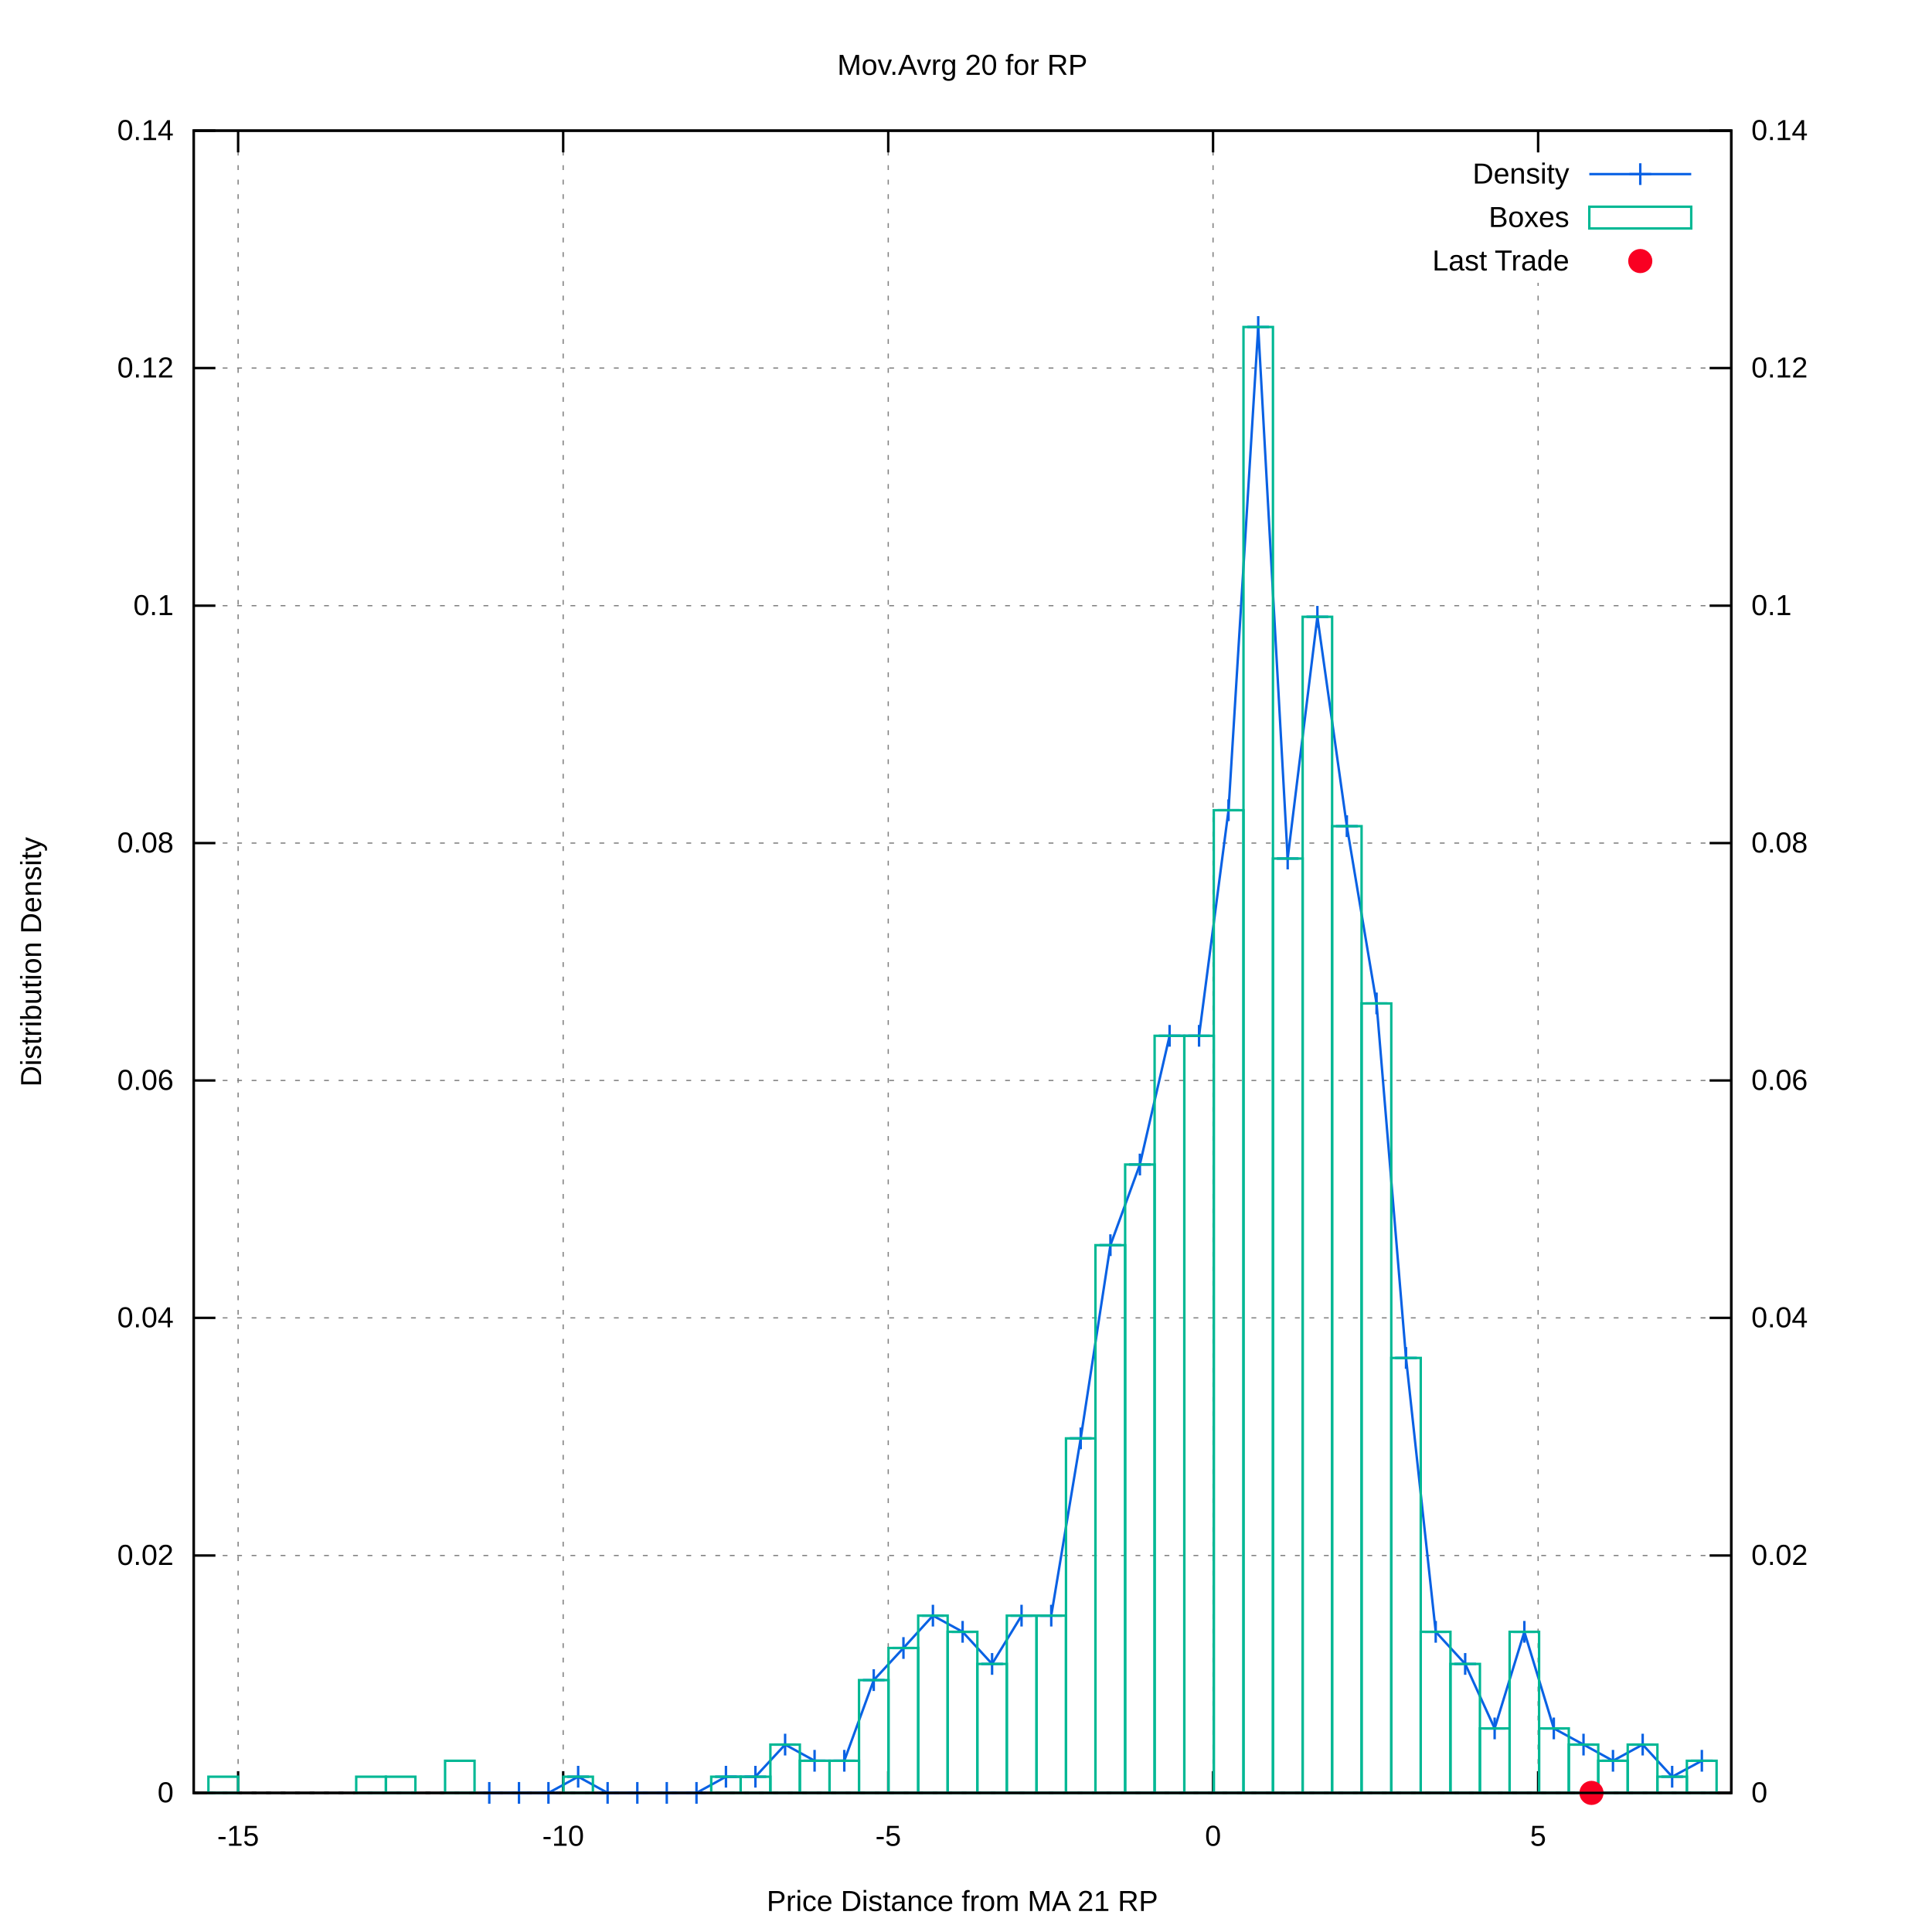
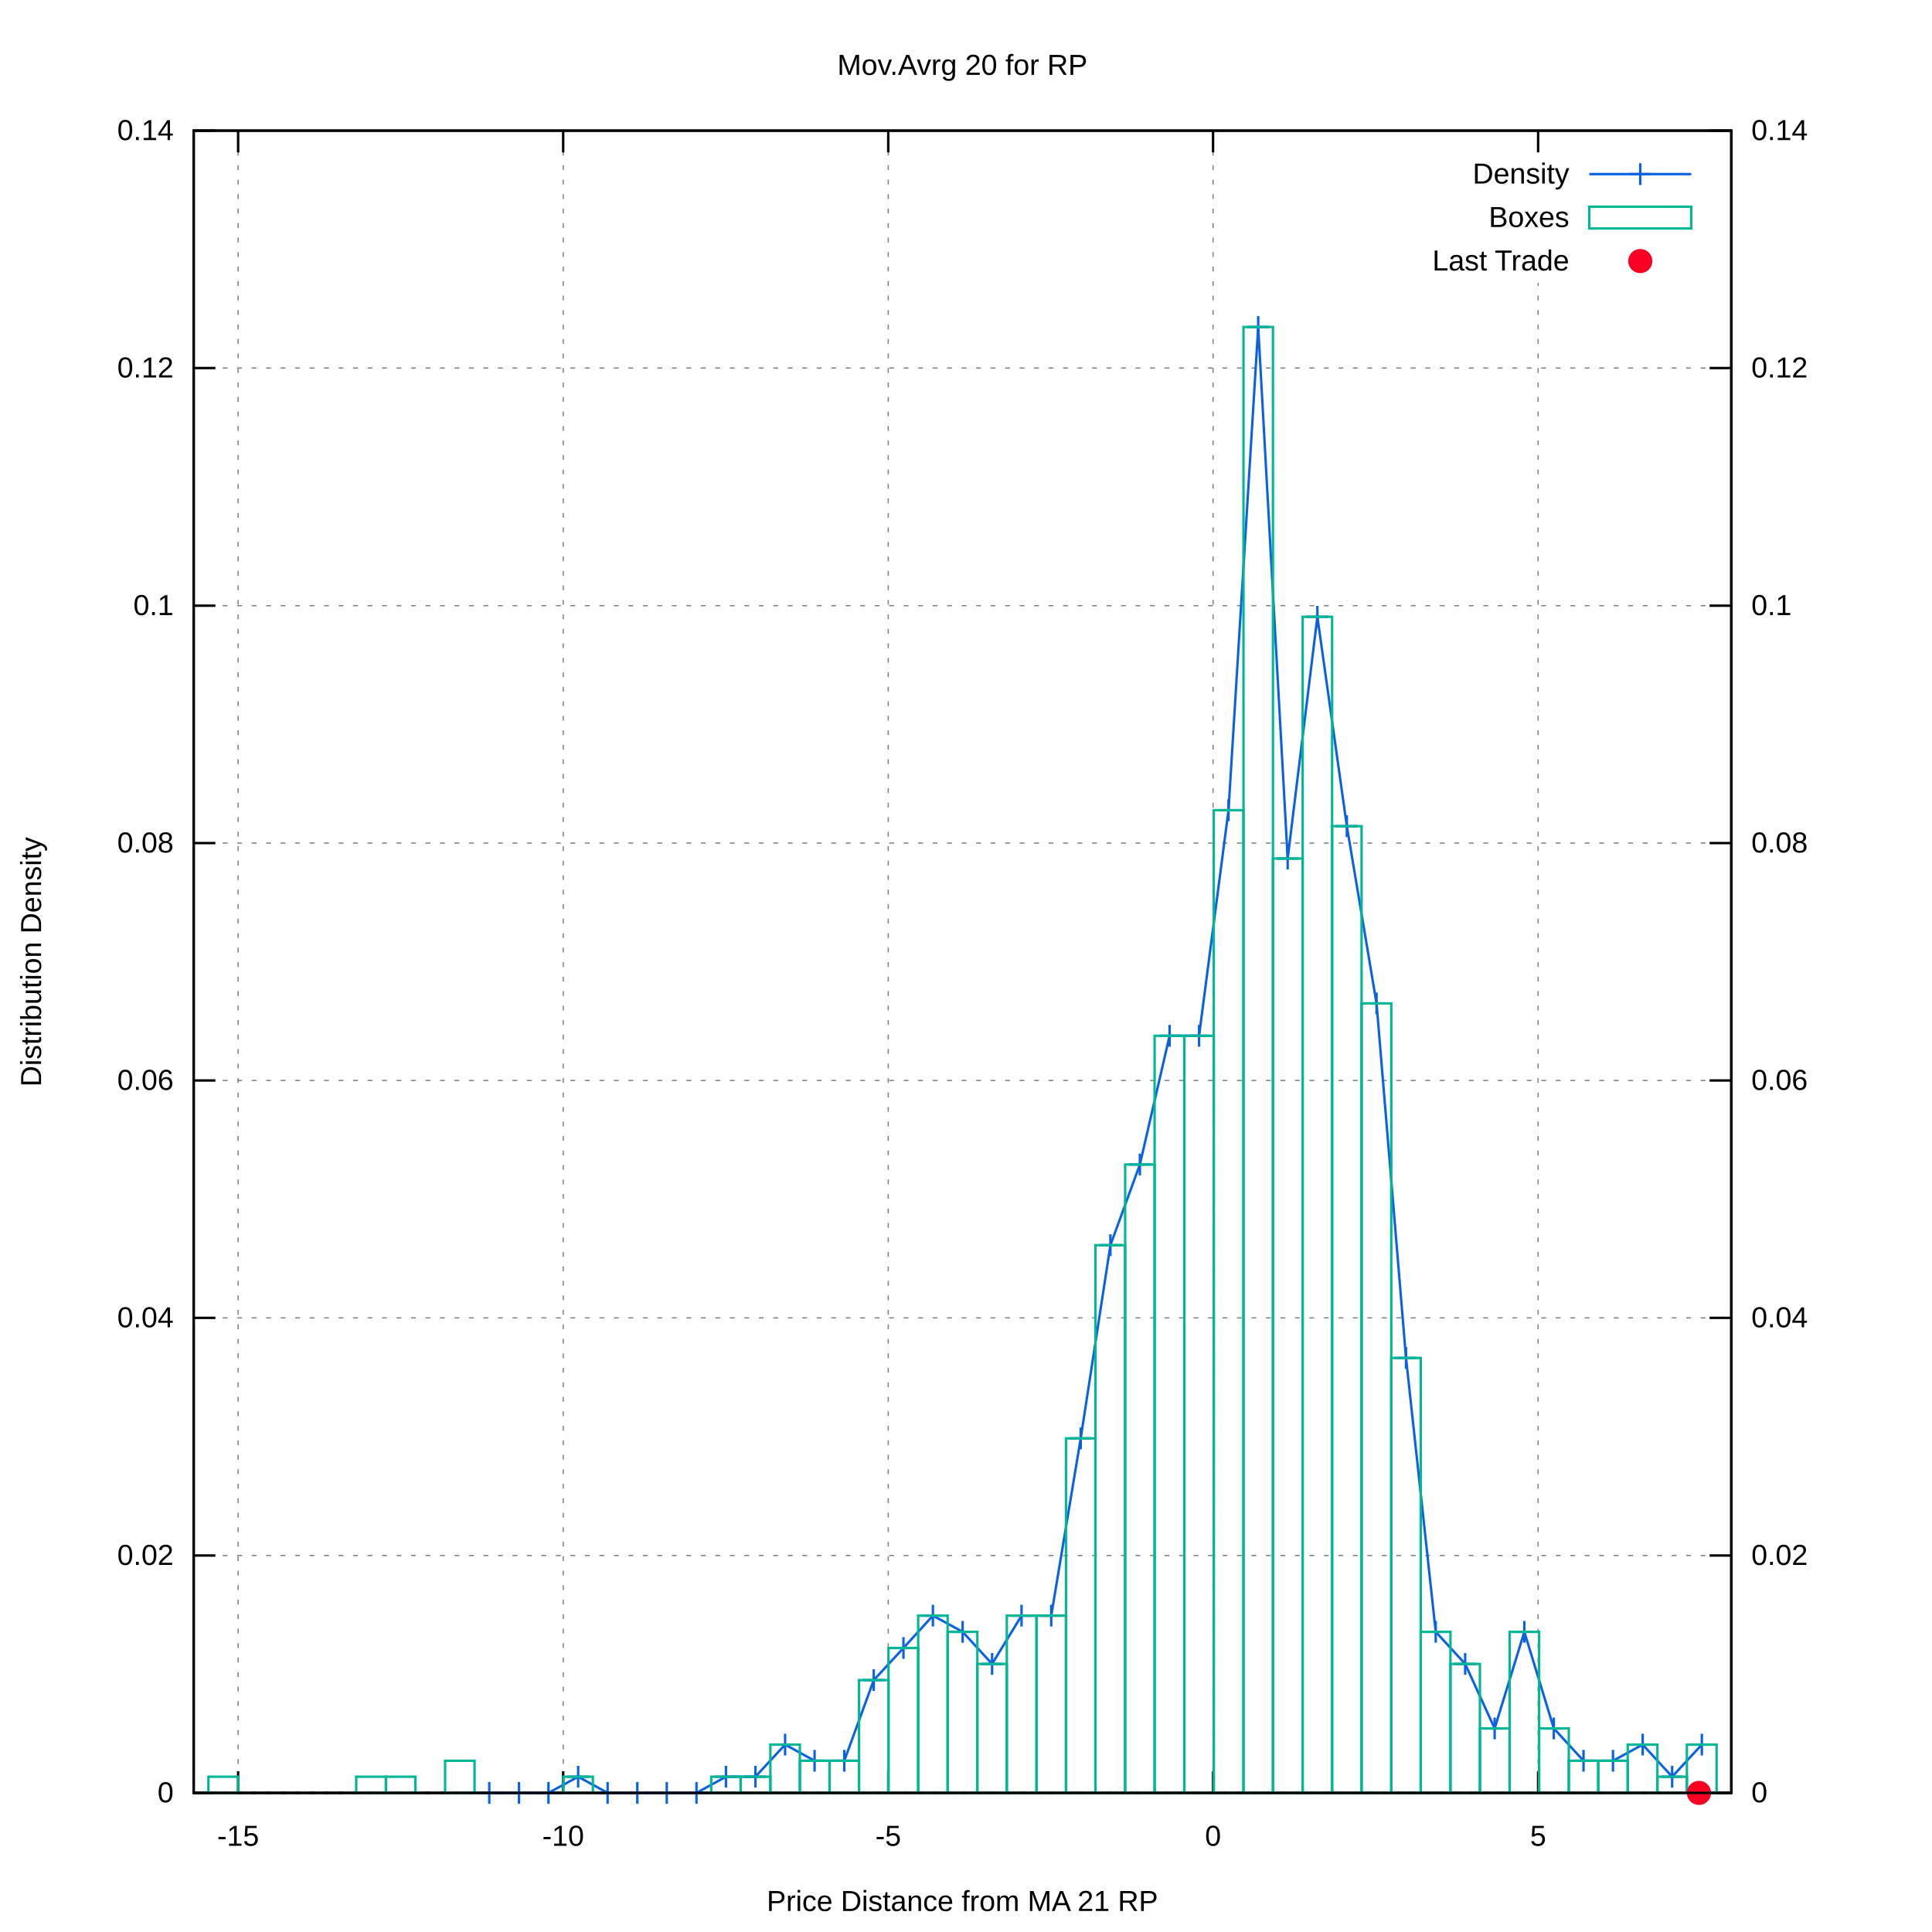
<svg xmlns="http://www.w3.org/2000/svg" xmlns:xlink="http://www.w3.org/1999/xlink" viewBox="0 0 800 800">
  <g id="gnuplot_canvas">
    <rect x="0" y="0" width="800" height="800" fill="#ffffff" />
    <defs>
      <circle id="gpDot" r="0.5" stroke-width="0.5" />
      <path id="gpPt0" stroke-width="0.222" stroke="currentColor" d="M-1,0 h2 M0,-1 v2" />
      <path id="gpPt1" stroke-width="0.222" stroke="currentColor" d="M-1,-1 L1,1 M1,-1 L-1,1" />
      <path id="gpPt2" stroke-width="0.222" stroke="currentColor" d="M-1,0 L1,0 M0,-1 L0,1 M-1,-1 L1,1 M-1,1 L1,-1" />
      <rect id="gpPt3" stroke-width="0.222" stroke="currentColor" x="-1" y="-1" width="2" height="2" />
      <rect id="gpPt4" stroke-width="0.222" stroke="currentColor" fill="currentColor" x="-1" y="-1" width="2" height="2" />
      <circle id="gpPt5" stroke-width="0.222" stroke="currentColor" cx="0" cy="0" r="1" />
      <use xlink:href="#gpPt5" id="gpPt6" fill="currentColor" stroke="none" />
      <path id="gpPt7" stroke-width="0.222" stroke="currentColor" d="M0,-1.33 L-1.33,0.67 L1.33,0.67 z" />
      <use xlink:href="#gpPt7" id="gpPt8" fill="currentColor" stroke="none" />
      <use xlink:href="#gpPt7" id="gpPt9" stroke="currentColor" transform="rotate(180)" />
      <use xlink:href="#gpPt9" id="gpPt10" fill="currentColor" stroke="none" />
      <use xlink:href="#gpPt3" id="gpPt11" stroke="currentColor" transform="rotate(45)" />
      <use xlink:href="#gpPt11" id="gpPt12" fill="currentColor" stroke="none" />
      <path id="gpPt13" stroke-width="0.222" stroke="currentColor" d="M0,1.330 L1.265,0.411 L0.782,-1.067 L-0.782,-1.076 L-1.265,0.411 z" />
      <use xlink:href="#gpPt13" id="gpPt14" fill="currentColor" stroke="none" />
      <filter id="textbox" filterUnits="objectBoundingBox" x="0" y="0" height="1" width="1">
        <feFlood flood-color="#FFFFFF" flood-opacity="1" result="bgnd" />
        <feComposite in="SourceGraphic" in2="bgnd" operator="atop" />
      </filter>
      <filter id="greybox" filterUnits="objectBoundingBox" x="0" y="0" height="1" width="1">
        <feFlood flood-color="lightgrey" flood-opacity="1" result="grey" />
        <feComposite in="SourceGraphic" in2="grey" operator="atop" />
      </filter>
    </defs>
    <g fill="none" color="#FFFFFF" stroke="black" stroke-width="1.00" stroke-linecap="butt" stroke-linejoin="miter">
</g>
    <g fill="none" color="black" stroke="currentColor" stroke-width="1.00" stroke-linecap="butt" stroke-linejoin="miter">
</g>
    <g fill="none" color="black" stroke="black" stroke-width="0.50" stroke-linecap="butt" stroke-linejoin="miter">
</g>
    <g fill="none" color="gray" stroke="currentColor" stroke-width="0.50" stroke-linecap="butt" stroke-linejoin="miter">
      <path stroke="gray" stroke-dasharray="2,4" class="gridline" d="M80.2,742.4 L716.9,742.4  " />
    </g>
    <g fill="none" color="gray" stroke="gray" stroke-width="1.00" stroke-linecap="butt" stroke-linejoin="miter">
</g>
    <g fill="none" color="black" stroke="currentColor" stroke-width="1.00" stroke-linecap="butt" stroke-linejoin="miter">
      <path stroke="black" d="M80.2,742.4 L89.2,742.4  " />
      <g transform="translate(71.9,746.3)" stroke="none" fill="black" font-family="arial" font-size="12.00" text-anchor="end">
        <text>
          <tspan font-family="arial"> 0</tspan>
        </text>
      </g>
    </g>
    <g fill="none" color="black" stroke="currentColor" stroke-width="1.00" stroke-linecap="butt" stroke-linejoin="miter">
</g>
    <g fill="none" color="black" stroke="black" stroke-width="0.50" stroke-linecap="butt" stroke-linejoin="miter">
</g>
    <g fill="none" color="gray" stroke="currentColor" stroke-width="0.50" stroke-linecap="butt" stroke-linejoin="miter">
      <path stroke="gray" stroke-dasharray="2,4" class="gridline" d="M80.2,644.1 L716.9,644.1  " />
    </g>
    <g fill="none" color="gray" stroke="gray" stroke-width="1.00" stroke-linecap="butt" stroke-linejoin="miter">
</g>
    <g fill="none" color="black" stroke="currentColor" stroke-width="1.00" stroke-linecap="butt" stroke-linejoin="miter">
      <path stroke="black" d="M80.2,644.1 L89.2,644.1  " />
      <g transform="translate(71.9,648.0)" stroke="none" fill="black" font-family="arial" font-size="12.00" text-anchor="end">
        <text>
          <tspan font-family="arial"> 0.02</tspan>
        </text>
      </g>
    </g>
    <g fill="none" color="black" stroke="currentColor" stroke-width="1.00" stroke-linecap="butt" stroke-linejoin="miter">
</g>
    <g fill="none" color="black" stroke="black" stroke-width="0.50" stroke-linecap="butt" stroke-linejoin="miter">
</g>
    <g fill="none" color="gray" stroke="currentColor" stroke-width="0.50" stroke-linecap="butt" stroke-linejoin="miter">
      <path stroke="gray" stroke-dasharray="2,4" class="gridline" d="M80.2,545.7 L716.9,545.7  " />
    </g>
    <g fill="none" color="gray" stroke="gray" stroke-width="1.00" stroke-linecap="butt" stroke-linejoin="miter">
</g>
    <g fill="none" color="black" stroke="currentColor" stroke-width="1.00" stroke-linecap="butt" stroke-linejoin="miter">
      <path stroke="black" d="M80.2,545.7 L89.2,545.7  " />
      <g transform="translate(71.9,549.6)" stroke="none" fill="black" font-family="arial" font-size="12.00" text-anchor="end">
        <text>
          <tspan font-family="arial"> 0.04</tspan>
        </text>
      </g>
    </g>
    <g fill="none" color="black" stroke="currentColor" stroke-width="1.00" stroke-linecap="butt" stroke-linejoin="miter">
</g>
    <g fill="none" color="black" stroke="black" stroke-width="0.50" stroke-linecap="butt" stroke-linejoin="miter">
</g>
    <g fill="none" color="gray" stroke="currentColor" stroke-width="0.50" stroke-linecap="butt" stroke-linejoin="miter">
      <path stroke="gray" stroke-dasharray="2,4" class="gridline" d="M80.2,447.4 L716.9,447.4  " />
    </g>
    <g fill="none" color="gray" stroke="gray" stroke-width="1.00" stroke-linecap="butt" stroke-linejoin="miter">
</g>
    <g fill="none" color="black" stroke="currentColor" stroke-width="1.00" stroke-linecap="butt" stroke-linejoin="miter">
      <path stroke="black" d="M80.2,447.4 L89.2,447.4  " />
      <g transform="translate(71.9,451.3)" stroke="none" fill="black" font-family="arial" font-size="12.00" text-anchor="end">
        <text>
          <tspan font-family="arial"> 0.06</tspan>
        </text>
      </g>
    </g>
    <g fill="none" color="black" stroke="currentColor" stroke-width="1.00" stroke-linecap="butt" stroke-linejoin="miter">
</g>
    <g fill="none" color="black" stroke="black" stroke-width="0.50" stroke-linecap="butt" stroke-linejoin="miter">
</g>
    <g fill="none" color="gray" stroke="currentColor" stroke-width="0.50" stroke-linecap="butt" stroke-linejoin="miter">
      <path stroke="gray" stroke-dasharray="2,4" class="gridline" d="M80.2,349.1 L716.9,349.1  " />
    </g>
    <g fill="none" color="gray" stroke="gray" stroke-width="1.00" stroke-linecap="butt" stroke-linejoin="miter">
</g>
    <g fill="none" color="black" stroke="currentColor" stroke-width="1.00" stroke-linecap="butt" stroke-linejoin="miter">
      <path stroke="black" d="M80.2,349.1 L89.2,349.1  " />
      <g transform="translate(71.9,353.0)" stroke="none" fill="black" font-family="arial" font-size="12.00" text-anchor="end">
        <text>
          <tspan font-family="arial"> 0.08</tspan>
        </text>
      </g>
    </g>
    <g fill="none" color="black" stroke="currentColor" stroke-width="1.00" stroke-linecap="butt" stroke-linejoin="miter">
</g>
    <g fill="none" color="black" stroke="black" stroke-width="0.50" stroke-linecap="butt" stroke-linejoin="miter">
</g>
    <g fill="none" color="gray" stroke="currentColor" stroke-width="0.50" stroke-linecap="butt" stroke-linejoin="miter">
      <path stroke="gray" stroke-dasharray="2,4" class="gridline" d="M80.2,250.8 L716.9,250.8  " />
    </g>
    <g fill="none" color="gray" stroke="gray" stroke-width="1.00" stroke-linecap="butt" stroke-linejoin="miter">
</g>
    <g fill="none" color="black" stroke="currentColor" stroke-width="1.00" stroke-linecap="butt" stroke-linejoin="miter">
      <path stroke="black" d="M80.2,250.8 L89.2,250.8  " />
      <g transform="translate(71.9,254.7)" stroke="none" fill="black" font-family="arial" font-size="12.00" text-anchor="end">
        <text>
          <tspan font-family="arial"> 0.1</tspan>
        </text>
      </g>
    </g>
    <g fill="none" color="black" stroke="currentColor" stroke-width="1.00" stroke-linecap="butt" stroke-linejoin="miter">
</g>
    <g fill="none" color="black" stroke="black" stroke-width="0.50" stroke-linecap="butt" stroke-linejoin="miter">
</g>
    <g fill="none" color="gray" stroke="currentColor" stroke-width="0.50" stroke-linecap="butt" stroke-linejoin="miter">
      <path stroke="gray" stroke-dasharray="2,4" class="gridline" d="M80.2,152.4 L716.9,152.4  " />
    </g>
    <g fill="none" color="gray" stroke="gray" stroke-width="1.00" stroke-linecap="butt" stroke-linejoin="miter">
</g>
    <g fill="none" color="black" stroke="currentColor" stroke-width="1.00" stroke-linecap="butt" stroke-linejoin="miter">
      <path stroke="black" d="M80.2,152.4 L89.2,152.4  " />
      <g transform="translate(71.9,156.3)" stroke="none" fill="black" font-family="arial" font-size="12.00" text-anchor="end">
        <text>
          <tspan font-family="arial"> 0.12</tspan>
        </text>
      </g>
    </g>
    <g fill="none" color="black" stroke="currentColor" stroke-width="1.00" stroke-linecap="butt" stroke-linejoin="miter">
</g>
    <g fill="none" color="black" stroke="black" stroke-width="0.50" stroke-linecap="butt" stroke-linejoin="miter">
</g>
    <g fill="none" color="gray" stroke="currentColor" stroke-width="0.50" stroke-linecap="butt" stroke-linejoin="miter">
      <path stroke="gray" stroke-dasharray="2,4" class="gridline" d="M80.2,54.1 L716.9,54.1  " />
    </g>
    <g fill="none" color="gray" stroke="gray" stroke-width="1.00" stroke-linecap="butt" stroke-linejoin="miter">
</g>
    <g fill="none" color="black" stroke="currentColor" stroke-width="1.00" stroke-linecap="butt" stroke-linejoin="miter">
      <path stroke="black" d="M80.2,54.1 L89.2,54.1  " />
      <g transform="translate(71.9,58.0)" stroke="none" fill="black" font-family="arial" font-size="12.00" text-anchor="end">
        <text>
          <tspan font-family="arial"> 0.14</tspan>
        </text>
      </g>
    </g>
    <g fill="none" color="black" stroke="currentColor" stroke-width="1.00" stroke-linecap="butt" stroke-linejoin="miter">
</g>
    <g fill="none" color="black" stroke="black" stroke-width="0.50" stroke-linecap="butt" stroke-linejoin="miter">
</g>
    <g fill="none" color="gray" stroke="currentColor" stroke-width="0.50" stroke-linecap="butt" stroke-linejoin="miter">
      <path stroke="gray" stroke-dasharray="2,4" class="gridline" d="M98.6,742.4 L98.6,54.1  " />
    </g>
    <g fill="none" color="gray" stroke="gray" stroke-width="1.00" stroke-linecap="butt" stroke-linejoin="miter">
</g>
    <g fill="none" color="black" stroke="currentColor" stroke-width="1.00" stroke-linecap="butt" stroke-linejoin="miter">
      <path stroke="black" d="M98.6,742.4 L98.6,733.4 M98.6,54.1 L98.6,63.1  " />
      <g transform="translate(98.6,764.3)" stroke="none" fill="black" font-family="arial" font-size="12.00" text-anchor="middle">
        <text>
          <tspan font-family="arial">-15</tspan>
        </text>
      </g>
    </g>
    <g fill="none" color="black" stroke="currentColor" stroke-width="1.00" stroke-linecap="butt" stroke-linejoin="miter">
</g>
    <g fill="none" color="black" stroke="black" stroke-width="0.50" stroke-linecap="butt" stroke-linejoin="miter">
</g>
    <g fill="none" color="gray" stroke="currentColor" stroke-width="0.50" stroke-linecap="butt" stroke-linejoin="miter">
      <path stroke="gray" stroke-dasharray="2,4" class="gridline" d="M233.2,742.4 L233.2,54.1  " />
    </g>
    <g fill="none" color="gray" stroke="gray" stroke-width="1.00" stroke-linecap="butt" stroke-linejoin="miter">
</g>
    <g fill="none" color="black" stroke="currentColor" stroke-width="1.00" stroke-linecap="butt" stroke-linejoin="miter">
      <path stroke="black" d="M233.2,742.4 L233.2,733.4 M233.2,54.1 L233.2,63.1  " />
      <g transform="translate(233.2,764.3)" stroke="none" fill="black" font-family="arial" font-size="12.00" text-anchor="middle">
        <text>
          <tspan font-family="arial">-10</tspan>
        </text>
      </g>
    </g>
    <g fill="none" color="black" stroke="currentColor" stroke-width="1.00" stroke-linecap="butt" stroke-linejoin="miter">
</g>
    <g fill="none" color="black" stroke="black" stroke-width="0.50" stroke-linecap="butt" stroke-linejoin="miter">
</g>
    <g fill="none" color="gray" stroke="currentColor" stroke-width="0.50" stroke-linecap="butt" stroke-linejoin="miter">
      <path stroke="gray" stroke-dasharray="2,4" class="gridline" d="M367.8,742.4 L367.8,54.1  " />
    </g>
    <g fill="none" color="gray" stroke="gray" stroke-width="1.00" stroke-linecap="butt" stroke-linejoin="miter">
</g>
    <g fill="none" color="black" stroke="currentColor" stroke-width="1.00" stroke-linecap="butt" stroke-linejoin="miter">
      <path stroke="black" d="M367.8,742.4 L367.8,733.4 M367.8,54.1 L367.8,63.1  " />
      <g transform="translate(367.8,764.3)" stroke="none" fill="black" font-family="arial" font-size="12.00" text-anchor="middle">
        <text>
          <tspan font-family="arial">-5</tspan>
        </text>
      </g>
    </g>
    <g fill="none" color="black" stroke="currentColor" stroke-width="1.00" stroke-linecap="butt" stroke-linejoin="miter">
</g>
    <g fill="none" color="black" stroke="black" stroke-width="0.50" stroke-linecap="butt" stroke-linejoin="miter">
</g>
    <g fill="none" color="gray" stroke="currentColor" stroke-width="0.50" stroke-linecap="butt" stroke-linejoin="miter">
      <path stroke="gray" stroke-dasharray="2,4" class="gridline" d="M502.3,742.4 L502.3,54.1  " />
    </g>
    <g fill="none" color="gray" stroke="gray" stroke-width="1.00" stroke-linecap="butt" stroke-linejoin="miter">
</g>
    <g fill="none" color="black" stroke="currentColor" stroke-width="1.00" stroke-linecap="butt" stroke-linejoin="miter">
      <path stroke="black" d="M502.3,742.4 L502.3,733.4 M502.3,54.1 L502.3,63.1  " />
      <g transform="translate(502.3,764.3)" stroke="none" fill="black" font-family="arial" font-size="12.00" text-anchor="middle">
        <text>
          <tspan font-family="arial"> 0</tspan>
        </text>
      </g>
    </g>
    <g fill="none" color="black" stroke="currentColor" stroke-width="1.00" stroke-linecap="butt" stroke-linejoin="miter">
</g>
    <g fill="none" color="black" stroke="black" stroke-width="0.50" stroke-linecap="butt" stroke-linejoin="miter">
</g>
    <g fill="none" color="gray" stroke="currentColor" stroke-width="0.50" stroke-linecap="butt" stroke-linejoin="miter">
      <path stroke="gray" stroke-dasharray="2,4" class="gridline" d="M636.9,742.4 L636.9,117.1 M636.9,63.1 L636.9,54.1  " />
    </g>
    <g fill="none" color="gray" stroke="gray" stroke-width="1.00" stroke-linecap="butt" stroke-linejoin="miter">
</g>
    <g fill="none" color="black" stroke="currentColor" stroke-width="1.00" stroke-linecap="butt" stroke-linejoin="miter">
      <path stroke="black" d="M636.9,742.4 L636.9,733.4 M636.9,54.1 L636.9,63.1  " />
      <g transform="translate(636.9,764.3)" stroke="none" fill="black" font-family="arial" font-size="12.00" text-anchor="middle">
        <text>
          <tspan font-family="arial"> 5</tspan>
        </text>
      </g>
    </g>
    <g fill="none" color="black" stroke="currentColor" stroke-width="1.00" stroke-linecap="butt" stroke-linejoin="miter">
      <path stroke="black" d="M716.9,742.4 L707.9,742.4  " />
      <g transform="translate(725.2,746.3)" stroke="none" fill="black" font-family="arial" font-size="12.00" text-anchor="start">
        <text>
          <tspan font-family="arial"> 0</tspan>
        </text>
      </g>
    </g>
    <g fill="none" color="black" stroke="currentColor" stroke-width="1.00" stroke-linecap="butt" stroke-linejoin="miter">
      <path stroke="black" d="M716.9,644.1 L707.9,644.1  " />
      <g transform="translate(725.2,648.0)" stroke="none" fill="black" font-family="arial" font-size="12.00" text-anchor="start">
        <text>
          <tspan font-family="arial"> 0.02</tspan>
        </text>
      </g>
    </g>
    <g fill="none" color="black" stroke="currentColor" stroke-width="1.00" stroke-linecap="butt" stroke-linejoin="miter">
      <path stroke="black" d="M716.9,545.7 L707.9,545.7  " />
      <g transform="translate(725.2,549.6)" stroke="none" fill="black" font-family="arial" font-size="12.00" text-anchor="start">
        <text>
          <tspan font-family="arial"> 0.04</tspan>
        </text>
      </g>
    </g>
    <g fill="none" color="black" stroke="currentColor" stroke-width="1.00" stroke-linecap="butt" stroke-linejoin="miter">
      <path stroke="black" d="M716.9,447.4 L707.9,447.4  " />
      <g transform="translate(725.2,451.3)" stroke="none" fill="black" font-family="arial" font-size="12.00" text-anchor="start">
        <text>
          <tspan font-family="arial"> 0.06</tspan>
        </text>
      </g>
    </g>
    <g fill="none" color="black" stroke="currentColor" stroke-width="1.00" stroke-linecap="butt" stroke-linejoin="miter">
      <path stroke="black" d="M716.9,349.1 L707.9,349.1  " />
      <g transform="translate(725.2,353.0)" stroke="none" fill="black" font-family="arial" font-size="12.00" text-anchor="start">
        <text>
          <tspan font-family="arial"> 0.08</tspan>
        </text>
      </g>
    </g>
    <g fill="none" color="black" stroke="currentColor" stroke-width="1.00" stroke-linecap="butt" stroke-linejoin="miter">
      <path stroke="black" d="M716.9,250.8 L707.9,250.8  " />
      <g transform="translate(725.2,254.7)" stroke="none" fill="black" font-family="arial" font-size="12.00" text-anchor="start">
        <text>
          <tspan font-family="arial"> 0.1</tspan>
        </text>
      </g>
    </g>
    <g fill="none" color="black" stroke="currentColor" stroke-width="1.00" stroke-linecap="butt" stroke-linejoin="miter">
      <path stroke="black" d="M716.9,152.4 L707.9,152.4  " />
      <g transform="translate(725.2,156.3)" stroke="none" fill="black" font-family="arial" font-size="12.00" text-anchor="start">
        <text>
          <tspan font-family="arial"> 0.12</tspan>
        </text>
      </g>
    </g>
    <g fill="none" color="black" stroke="currentColor" stroke-width="1.00" stroke-linecap="butt" stroke-linejoin="miter">
      <path stroke="black" d="M716.9,54.1 L707.9,54.1  " />
      <g transform="translate(725.2,58.0)" stroke="none" fill="black" font-family="arial" font-size="12.00" text-anchor="start">
        <text>
          <tspan font-family="arial"> 0.14</tspan>
        </text>
      </g>
    </g>
    <g fill="none" color="black" stroke="currentColor" stroke-width="1.00" stroke-linecap="butt" stroke-linejoin="miter">
</g>
    <g fill="none" color="gray" stroke="currentColor" stroke-width="1.00" stroke-linecap="butt" stroke-linejoin="miter">
      <path stroke="black" stroke-dasharray="2,4" d="M80.2,742.4 L716.9,742.4  " />
    </g>
    <g fill="none" color="black" stroke="currentColor" stroke-width="1.00" stroke-linecap="butt" stroke-linejoin="miter">
      <path stroke="black" d="M80.2,54.1 L80.2,742.4 L716.9,742.4 L716.9,54.1 L80.2,54.1 Z  " />
    </g>
    <g fill="none" color="black" stroke="currentColor" stroke-width="1.00" stroke-linecap="butt" stroke-linejoin="miter">
      <g transform="translate(17.0,398.3) rotate(270)" stroke="none" fill="black" font-family="arial" font-size="12.00" text-anchor="middle">
        <text>
          <tspan font-family="arial">Distribution Density</tspan>
        </text>
      </g>
    </g>
    <g fill="none" color="black" stroke="currentColor" stroke-width="1.00" stroke-linecap="butt" stroke-linejoin="miter">
      <g transform="translate(398.5,791.3)" stroke="none" fill="black" font-family="arial" font-size="12.00" text-anchor="middle">
        <text>
          <tspan font-family="arial">Price Distance from MA 21 RP</tspan>
        </text>
      </g>
    </g>
    <g fill="none" color="black" stroke="currentColor" stroke-width="1.00" stroke-linecap="butt" stroke-linejoin="miter">
      <g transform="translate(398.5,31.0)" stroke="none" fill="black" font-family="arial" font-size="12.00" text-anchor="middle">
        <text>
          <tspan font-family="arial">Mov.Avrg 20 for RP </tspan>
        </text>
      </g>
    </g>
    <g id="gnuplot_plot_1">
      <g fill="none" color="black" stroke="currentColor" stroke-width="1.00" stroke-linecap="butt" stroke-linejoin="miter">
        <g transform="translate(649.8,76.0)" stroke="none" fill="black" font-family="arial" font-size="12.00" text-anchor="end">
          <text>
            <tspan font-family="arial">Density</tspan>
          </text>
        </g>
      </g>
      <g fill="none" color="black" stroke="currentColor" stroke-width="1.00" stroke-linecap="butt" stroke-linejoin="miter">
-         <path stroke="rgb(  9,  97, 228)" d="M658.1,72.1 L700.3,72.1 M202.6,742.4 L214.9,742.4 L227.1,742.4 L239.4,735.7 L251.6,742.4 L263.9,742.4   L276.1,742.4 L288.4,742.4 L300.6,735.7 L312.8,735.7 L325.1,722.4 L337.3,729.1 L349.6,729.1 L361.8,695.7   L374.1,682.4 L386.3,669.0 L398.6,675.7 L410.8,689.0 L423.0,669.0 L435.3,669.0 L447.5,595.6 L459.8,515.6   L472.0,482.2 L484.3,428.9 L496.5,428.9 L508.7,335.5 L521.0,135.4 L533.2,355.5 L545.5,255.4 L557.7,342.1   L570.0,415.5 L582.2,562.3 L594.5,675.7 L606.7,689.0 L618.9,715.7 L631.2,675.7 L643.4,715.7 L655.7,722.4   L667.9,729.1 L680.2,722.4 L692.4,735.7 L704.7,729.1  " />
+         <path stroke="rgb(  9,  97, 228)" d="M658.1,72.1 L700.3,72.1 M202.6,742.4 L214.9,742.4 L227.1,742.4 L239.4,735.7 L251.6,742.4 L263.9,742.4   L276.1,742.4 L288.4,742.4 L300.6,735.7 L312.8,735.7 L325.1,722.4 L337.3,729.1 L349.6,729.1 L361.8,695.7   L374.1,682.4 L386.3,669.0 L398.6,675.7 L410.8,689.0 L423.0,669.0 L435.3,669.0 L447.5,595.6 L459.8,515.6   L472.0,482.2 L484.3,428.9 L496.5,428.9 L508.7,335.5 L521.0,135.4 L533.2,355.5 L545.5,255.4 L557.7,342.1   L570.0,415.5 L582.2,562.3 L594.5,675.7 L606.7,689.0 L618.9,715.7 L631.2,675.7 L643.4,715.7 L655.7,729.1   L667.9,729.1 L680.2,722.4 L692.4,735.7 L704.7,722.4  " />
        <use xlink:href="#gpPt0" transform="translate(202.6,742.4) scale(4.50)" color="rgb(  9,  97, 228)" />
        <use xlink:href="#gpPt0" transform="translate(214.9,742.4) scale(4.50)" color="rgb(  9,  97, 228)" />
        <use xlink:href="#gpPt0" transform="translate(227.1,742.4) scale(4.50)" color="rgb(  9,  97, 228)" />
        <use xlink:href="#gpPt0" transform="translate(239.4,735.7) scale(4.50)" color="rgb(  9,  97, 228)" />
        <use xlink:href="#gpPt0" transform="translate(251.6,742.4) scale(4.50)" color="rgb(  9,  97, 228)" />
        <use xlink:href="#gpPt0" transform="translate(263.9,742.4) scale(4.50)" color="rgb(  9,  97, 228)" />
        <use xlink:href="#gpPt0" transform="translate(276.1,742.4) scale(4.50)" color="rgb(  9,  97, 228)" />
        <use xlink:href="#gpPt0" transform="translate(288.4,742.4) scale(4.50)" color="rgb(  9,  97, 228)" />
        <use xlink:href="#gpPt0" transform="translate(300.6,735.7) scale(4.50)" color="rgb(  9,  97, 228)" />
        <use xlink:href="#gpPt0" transform="translate(312.8,735.7) scale(4.50)" color="rgb(  9,  97, 228)" />
        <use xlink:href="#gpPt0" transform="translate(325.1,722.4) scale(4.50)" color="rgb(  9,  97, 228)" />
        <use xlink:href="#gpPt0" transform="translate(337.3,729.1) scale(4.50)" color="rgb(  9,  97, 228)" />
        <use xlink:href="#gpPt0" transform="translate(349.6,729.1) scale(4.50)" color="rgb(  9,  97, 228)" />
        <use xlink:href="#gpPt0" transform="translate(361.8,695.7) scale(4.50)" color="rgb(  9,  97, 228)" />
        <use xlink:href="#gpPt0" transform="translate(374.1,682.4) scale(4.50)" color="rgb(  9,  97, 228)" />
        <use xlink:href="#gpPt0" transform="translate(386.3,669.0) scale(4.50)" color="rgb(  9,  97, 228)" />
        <use xlink:href="#gpPt0" transform="translate(398.6,675.7) scale(4.50)" color="rgb(  9,  97, 228)" />
        <use xlink:href="#gpPt0" transform="translate(410.8,689.0) scale(4.50)" color="rgb(  9,  97, 228)" />
        <use xlink:href="#gpPt0" transform="translate(423.0,669.0) scale(4.50)" color="rgb(  9,  97, 228)" />
        <use xlink:href="#gpPt0" transform="translate(435.3,669.0) scale(4.50)" color="rgb(  9,  97, 228)" />
        <use xlink:href="#gpPt0" transform="translate(447.5,595.6) scale(4.50)" color="rgb(  9,  97, 228)" />
        <use xlink:href="#gpPt0" transform="translate(459.8,515.6) scale(4.50)" color="rgb(  9,  97, 228)" />
        <use xlink:href="#gpPt0" transform="translate(472.0,482.2) scale(4.50)" color="rgb(  9,  97, 228)" />
        <use xlink:href="#gpPt0" transform="translate(484.3,428.9) scale(4.50)" color="rgb(  9,  97, 228)" />
        <use xlink:href="#gpPt0" transform="translate(496.5,428.9) scale(4.50)" color="rgb(  9,  97, 228)" />
        <use xlink:href="#gpPt0" transform="translate(508.7,335.5) scale(4.50)" color="rgb(  9,  97, 228)" />
        <use xlink:href="#gpPt0" transform="translate(521.0,135.4) scale(4.50)" color="rgb(  9,  97, 228)" />
        <use xlink:href="#gpPt0" transform="translate(533.2,355.5) scale(4.50)" color="rgb(  9,  97, 228)" />
        <use xlink:href="#gpPt0" transform="translate(545.5,255.4) scale(4.50)" color="rgb(  9,  97, 228)" />
        <use xlink:href="#gpPt0" transform="translate(557.7,342.1) scale(4.50)" color="rgb(  9,  97, 228)" />
        <use xlink:href="#gpPt0" transform="translate(570.0,415.5) scale(4.50)" color="rgb(  9,  97, 228)" />
        <use xlink:href="#gpPt0" transform="translate(582.2,562.3) scale(4.50)" color="rgb(  9,  97, 228)" />
        <use xlink:href="#gpPt0" transform="translate(594.5,675.7) scale(4.50)" color="rgb(  9,  97, 228)" />
        <use xlink:href="#gpPt0" transform="translate(606.7,689.0) scale(4.50)" color="rgb(  9,  97, 228)" />
        <use xlink:href="#gpPt0" transform="translate(618.9,715.7) scale(4.50)" color="rgb(  9,  97, 228)" />
        <use xlink:href="#gpPt0" transform="translate(631.2,675.7) scale(4.50)" color="rgb(  9,  97, 228)" />
        <use xlink:href="#gpPt0" transform="translate(643.4,715.7) scale(4.50)" color="rgb(  9,  97, 228)" />
-         <use xlink:href="#gpPt0" transform="translate(655.7,722.4) scale(4.50)" color="rgb(  9,  97, 228)" />
+         <use xlink:href="#gpPt0" transform="translate(655.7,729.1) scale(4.50)" color="rgb(  9,  97, 228)" />
        <use xlink:href="#gpPt0" transform="translate(667.9,729.1) scale(4.50)" color="rgb(  9,  97, 228)" />
        <use xlink:href="#gpPt0" transform="translate(680.2,722.4) scale(4.50)" color="rgb(  9,  97, 228)" />
        <use xlink:href="#gpPt0" transform="translate(692.4,735.7) scale(4.50)" color="rgb(  9,  97, 228)" />
-         <use xlink:href="#gpPt0" transform="translate(704.7,729.1) scale(4.50)" color="rgb(  9,  97, 228)" />
+         <use xlink:href="#gpPt0" transform="translate(704.7,722.4) scale(4.50)" color="rgb(  9,  97, 228)" />
        <use xlink:href="#gpPt0" transform="translate(679.2,72.1) scale(4.50)" color="rgb(  9,  97, 228)" />
      </g>
    </g>
    <g id="gnuplot_plot_2">
      <g fill="none" color="black" stroke="currentColor" stroke-width="1.00" stroke-linecap="butt" stroke-linejoin="miter">
        <g transform="translate(649.8,94.0)" stroke="none" fill="black" font-family="arial" font-size="12.00" text-anchor="end">
          <text>
            <tspan font-family="arial">Boxes</tspan>
          </text>
        </g>
      </g>
      <g fill="none" color="black" stroke="currentColor" stroke-width="1.00" stroke-linecap="butt" stroke-linejoin="miter">
        <path stroke="rgb(  0, 184, 148)" d="M658.1,94.6 L700.3,94.6 L700.3,85.6 L658.1,85.6 L658.1,94.6 Z  " />
        <path stroke="rgb(  0, 184, 148)" d="M86.3,742.4 L86.3,735.7 L98.6,735.7 L98.6,742.4 L86.3,742.4 Z  " />
        <path stroke="rgb(  0, 184, 148)" d="M147.5,742.4 L147.5,735.7 L159.8,735.7 L159.8,742.4 L147.5,742.4 Z  " />
        <path stroke="rgb(  0, 184, 148)" d="M159.8,742.4 L159.8,735.7 L172.0,735.7 L172.0,742.4 L159.8,742.4 Z  " />
        <path stroke="rgb(  0, 184, 148)" d="M184.3,742.4 L184.3,729.1 L196.5,729.1 L196.5,742.4 L184.3,742.4 Z  " />
        <path stroke="rgb(  0, 184, 148)" d="M233.3,742.4 L233.3,735.7 L245.5,735.7 L245.5,742.4 L233.3,742.4 Z  " />
        <path stroke="rgb(  0, 184, 148)" d="M294.5,742.4 L294.5,735.7 L306.7,735.7 L306.7,742.4 L294.5,742.4 Z  " />
        <path stroke="rgb(  0, 184, 148)" d="M306.7,742.4 L306.7,735.7 L319.0,735.7 L319.0,742.4 L306.7,742.4 Z  " />
        <path stroke="rgb(  0, 184, 148)" d="M319.0,742.4 L319.0,722.4 L331.2,722.4 L331.2,742.4 L319.0,742.4 Z  " />
        <path stroke="rgb(  0, 184, 148)" d="M331.2,742.4 L331.2,729.1 L343.5,729.1 L343.5,742.4 L331.2,742.4 Z  " />
        <path stroke="rgb(  0, 184, 148)" d="M343.5,742.4 L343.5,729.1 L355.7,729.1 L355.7,742.4 L343.5,742.4 Z  " />
        <path stroke="rgb(  0, 184, 148)" d="M355.7,742.4 L355.7,695.7 L367.9,695.7 L367.9,742.4 L355.7,742.4 Z  " />
        <path stroke="rgb(  0, 184, 148)" d="M367.9,742.4 L367.9,682.4 L380.2,682.4 L380.2,742.4 L367.9,742.4 Z  " />
        <path stroke="rgb(  0, 184, 148)" d="M380.2,742.4 L380.2,669.0 L392.4,669.0 L392.4,742.4 L380.2,742.4 Z  " />
        <path stroke="rgb(  0, 184, 148)" d="M392.4,742.4 L392.4,675.7 L404.7,675.7 L404.7,742.4 L392.4,742.4 Z  " />
        <path stroke="rgb(  0, 184, 148)" d="M404.7,742.4 L404.7,689.0 L416.9,689.0 L416.9,742.4 L404.7,742.4 Z  " />
        <path stroke="rgb(  0, 184, 148)" d="M416.9,742.4 L416.9,669.0 L429.2,669.0 L429.2,742.4 L416.9,742.4 Z  " />
        <path stroke="rgb(  0, 184, 148)" d="M429.2,742.4 L429.2,669.0 L441.4,669.0 L441.4,742.4 L429.2,742.4 Z  " />
        <path stroke="rgb(  0, 184, 148)" d="M441.4,742.4 L441.4,595.6 L453.6,595.6 L453.6,742.4 L441.4,742.4 Z  " />
        <path stroke="rgb(  0, 184, 148)" d="M453.6,742.4 L453.6,515.6 L465.9,515.6 L465.9,742.4 L453.6,742.4 Z  " />
        <path stroke="rgb(  0, 184, 148)" d="M465.9,742.4 L465.9,482.2 L478.1,482.2 L478.1,742.4 L465.9,742.4 Z  " />
        <path stroke="rgb(  0, 184, 148)" d="M478.1,742.4 L478.1,428.9 L490.4,428.9 L490.4,742.4 L478.1,742.4 Z  " />
        <path stroke="rgb(  0, 184, 148)" d="M490.4,742.4 L490.4,428.9 L502.6,428.9 L502.6,742.4 L490.4,742.4 Z  " />
        <path stroke="rgb(  0, 184, 148)" d="M502.6,742.4 L502.6,335.5 L514.9,335.5 L514.9,742.4 L502.6,742.4 Z  " />
        <path stroke="rgb(  0, 184, 148)" d="M514.9,742.4 L514.9,135.4 L527.1,135.4 L527.1,742.4 L514.9,742.4 Z  " />
        <path stroke="rgb(  0, 184, 148)" d="M527.1,742.4 L527.1,355.5 L539.4,355.5 L539.4,742.4 L527.1,742.4 Z  " />
        <path stroke="rgb(  0, 184, 148)" d="M539.4,742.4 L539.4,255.4 L551.6,255.4 L551.6,742.4 L539.4,742.4 Z  " />
        <path stroke="rgb(  0, 184, 148)" d="M551.6,742.4 L551.6,342.1 L563.8,342.1 L563.8,742.4 L551.6,742.4 Z  " />
        <path stroke="rgb(  0, 184, 148)" d="M563.8,742.4 L563.8,415.5 L576.1,415.5 L576.1,742.4 L563.8,742.4 Z  " />
        <path stroke="rgb(  0, 184, 148)" d="M576.1,742.4 L576.1,562.3 L588.3,562.3 L588.3,742.4 L576.1,742.4 Z  " />
        <path stroke="rgb(  0, 184, 148)" d="M588.3,742.4 L588.3,675.7 L600.6,675.7 L600.6,742.4 L588.3,742.4 Z  " />
        <path stroke="rgb(  0, 184, 148)" d="M600.6,742.4 L600.6,689.0 L612.8,689.0 L612.8,742.4 L600.6,742.4 Z  " />
        <path stroke="rgb(  0, 184, 148)" d="M612.8,742.4 L612.8,715.7 L625.1,715.7 L625.1,742.4 L612.8,742.4 Z  " />
        <path stroke="rgb(  0, 184, 148)" d="M625.1,742.4 L625.1,675.7 L637.3,675.7 L637.3,742.4 L625.1,742.4 Z  " />
        <path stroke="rgb(  0, 184, 148)" d="M637.3,742.4 L637.3,715.7 L649.6,715.7 L649.6,742.4 L637.3,742.4 Z  " />
-         <path stroke="rgb(  0, 184, 148)" d="M649.6,742.4 L649.6,722.4 L661.8,722.4 L661.8,742.4 L649.6,742.4 Z  " />
+         <path stroke="rgb(  0, 184, 148)" d="M649.6,742.4 L649.6,729.1 L661.8,729.1 L661.8,742.4 L649.6,742.4 Z  " />
        <path stroke="rgb(  0, 184, 148)" d="M661.8,742.4 L661.8,729.1 L674.0,729.1 L674.0,742.4 L661.8,742.4 Z  " />
        <path stroke="rgb(  0, 184, 148)" d="M674.0,742.4 L674.0,722.4 L686.3,722.4 L686.3,742.4 L674.0,742.4 Z  " />
        <path stroke="rgb(  0, 184, 148)" d="M686.3,742.4 L686.3,735.7 L698.5,735.7 L698.5,742.4 L686.3,742.4 Z  " />
-         <path stroke="rgb(  0, 184, 148)" d="M698.5,742.4 L698.5,729.1 L710.8,729.1 L710.8,742.4 L698.5,742.4 Z  " />
+         <path stroke="rgb(  0, 184, 148)" d="M698.5,742.4 L698.5,722.4 L710.8,722.4 L710.8,742.4 L698.5,742.4 Z  " />
      </g>
    </g>
    <g id="gnuplot_plot_3">
      <g fill="none" color="black" stroke="currentColor" stroke-width="1.00" stroke-linecap="butt" stroke-linejoin="miter">
        <g transform="translate(649.8,112.0)" stroke="none" fill="black" font-family="arial" font-size="12.00" text-anchor="end">
          <text>
            <tspan font-family="arial">Last Trade</tspan>
          </text>
        </g>
      </g>
      <g fill="none" color="black" stroke="currentColor" stroke-width="1.00" stroke-linecap="butt" stroke-linejoin="miter">
-         <use xlink:href="#gpPt6" transform="translate(659.0,742.4) scale(4.50)" color="rgb(249,   0,  34)" />
+         <use xlink:href="#gpPt6" transform="translate(703.5,742.4) scale(4.50)" color="rgb(249,   0,  34)" />
        <use xlink:href="#gpPt6" transform="translate(679.2,108.1) scale(4.50)" color="rgb(249,   0,  34)" />
      </g>
    </g>
    <g fill="none" color="#FFFFFF" stroke="rgb(249,   0,  34)" stroke-width="2.00" stroke-linecap="butt" stroke-linejoin="miter">
</g>
    <g fill="none" color="black" stroke="currentColor" stroke-width="2.00" stroke-linecap="butt" stroke-linejoin="miter">
</g>
    <g fill="none" color="black" stroke="black" stroke-width="1.00" stroke-linecap="butt" stroke-linejoin="miter">
</g>
    <g fill="none" color="black" stroke="currentColor" stroke-width="1.00" stroke-linecap="butt" stroke-linejoin="miter">
      <path stroke="black" d="M80.2,54.1 L80.2,742.4 L716.9,742.4 L716.9,54.1 L80.2,54.1 Z  " />
    </g>
    <g fill="none" color="black" stroke="currentColor" stroke-width="1.00" stroke-linecap="butt" stroke-linejoin="miter">
</g>
  </g>
</svg>
